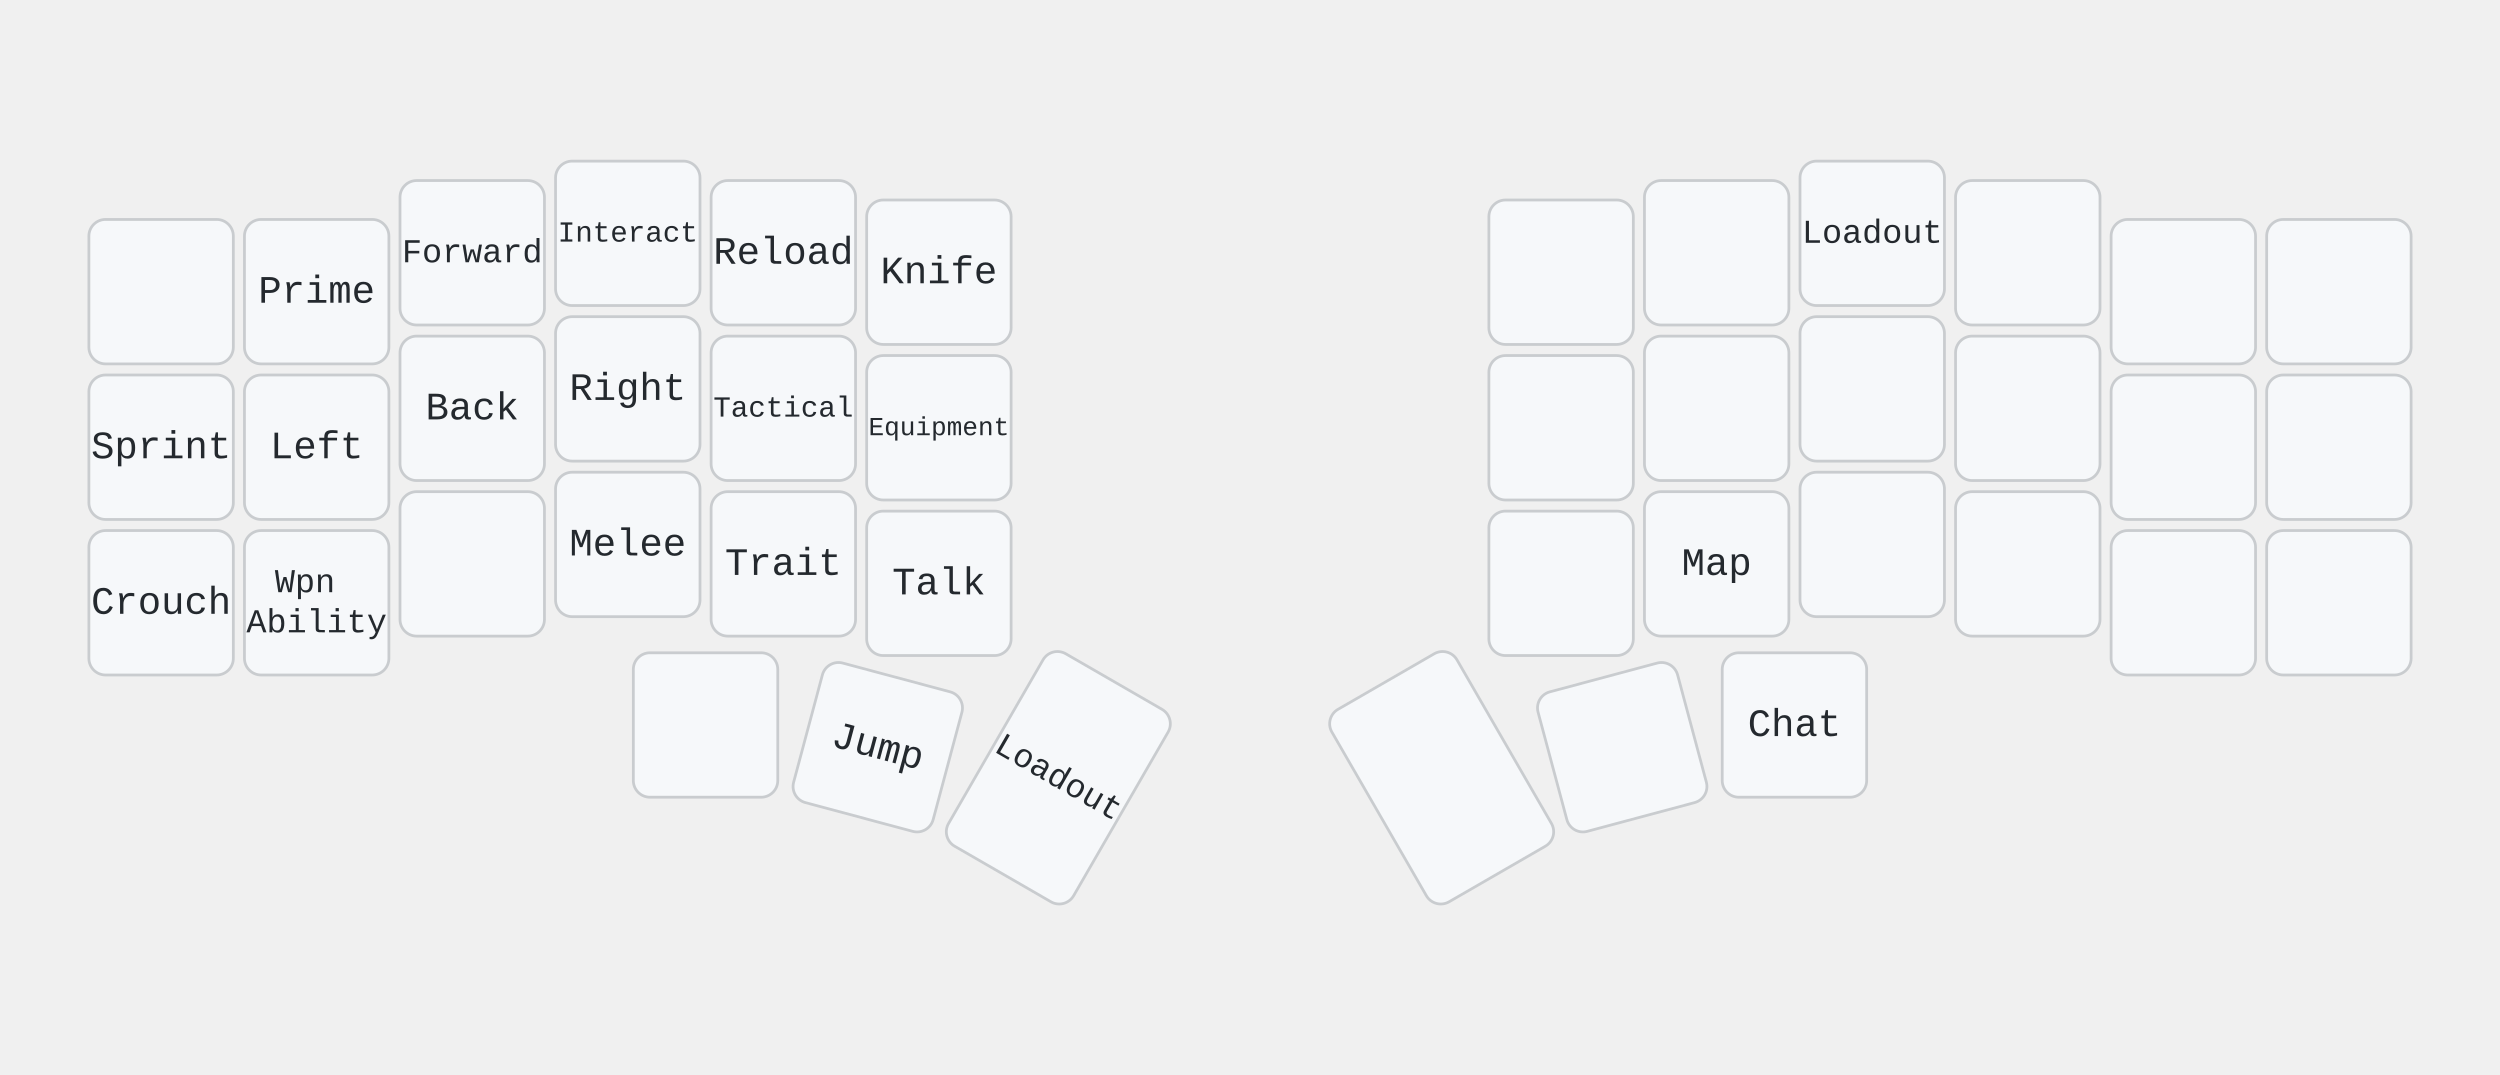
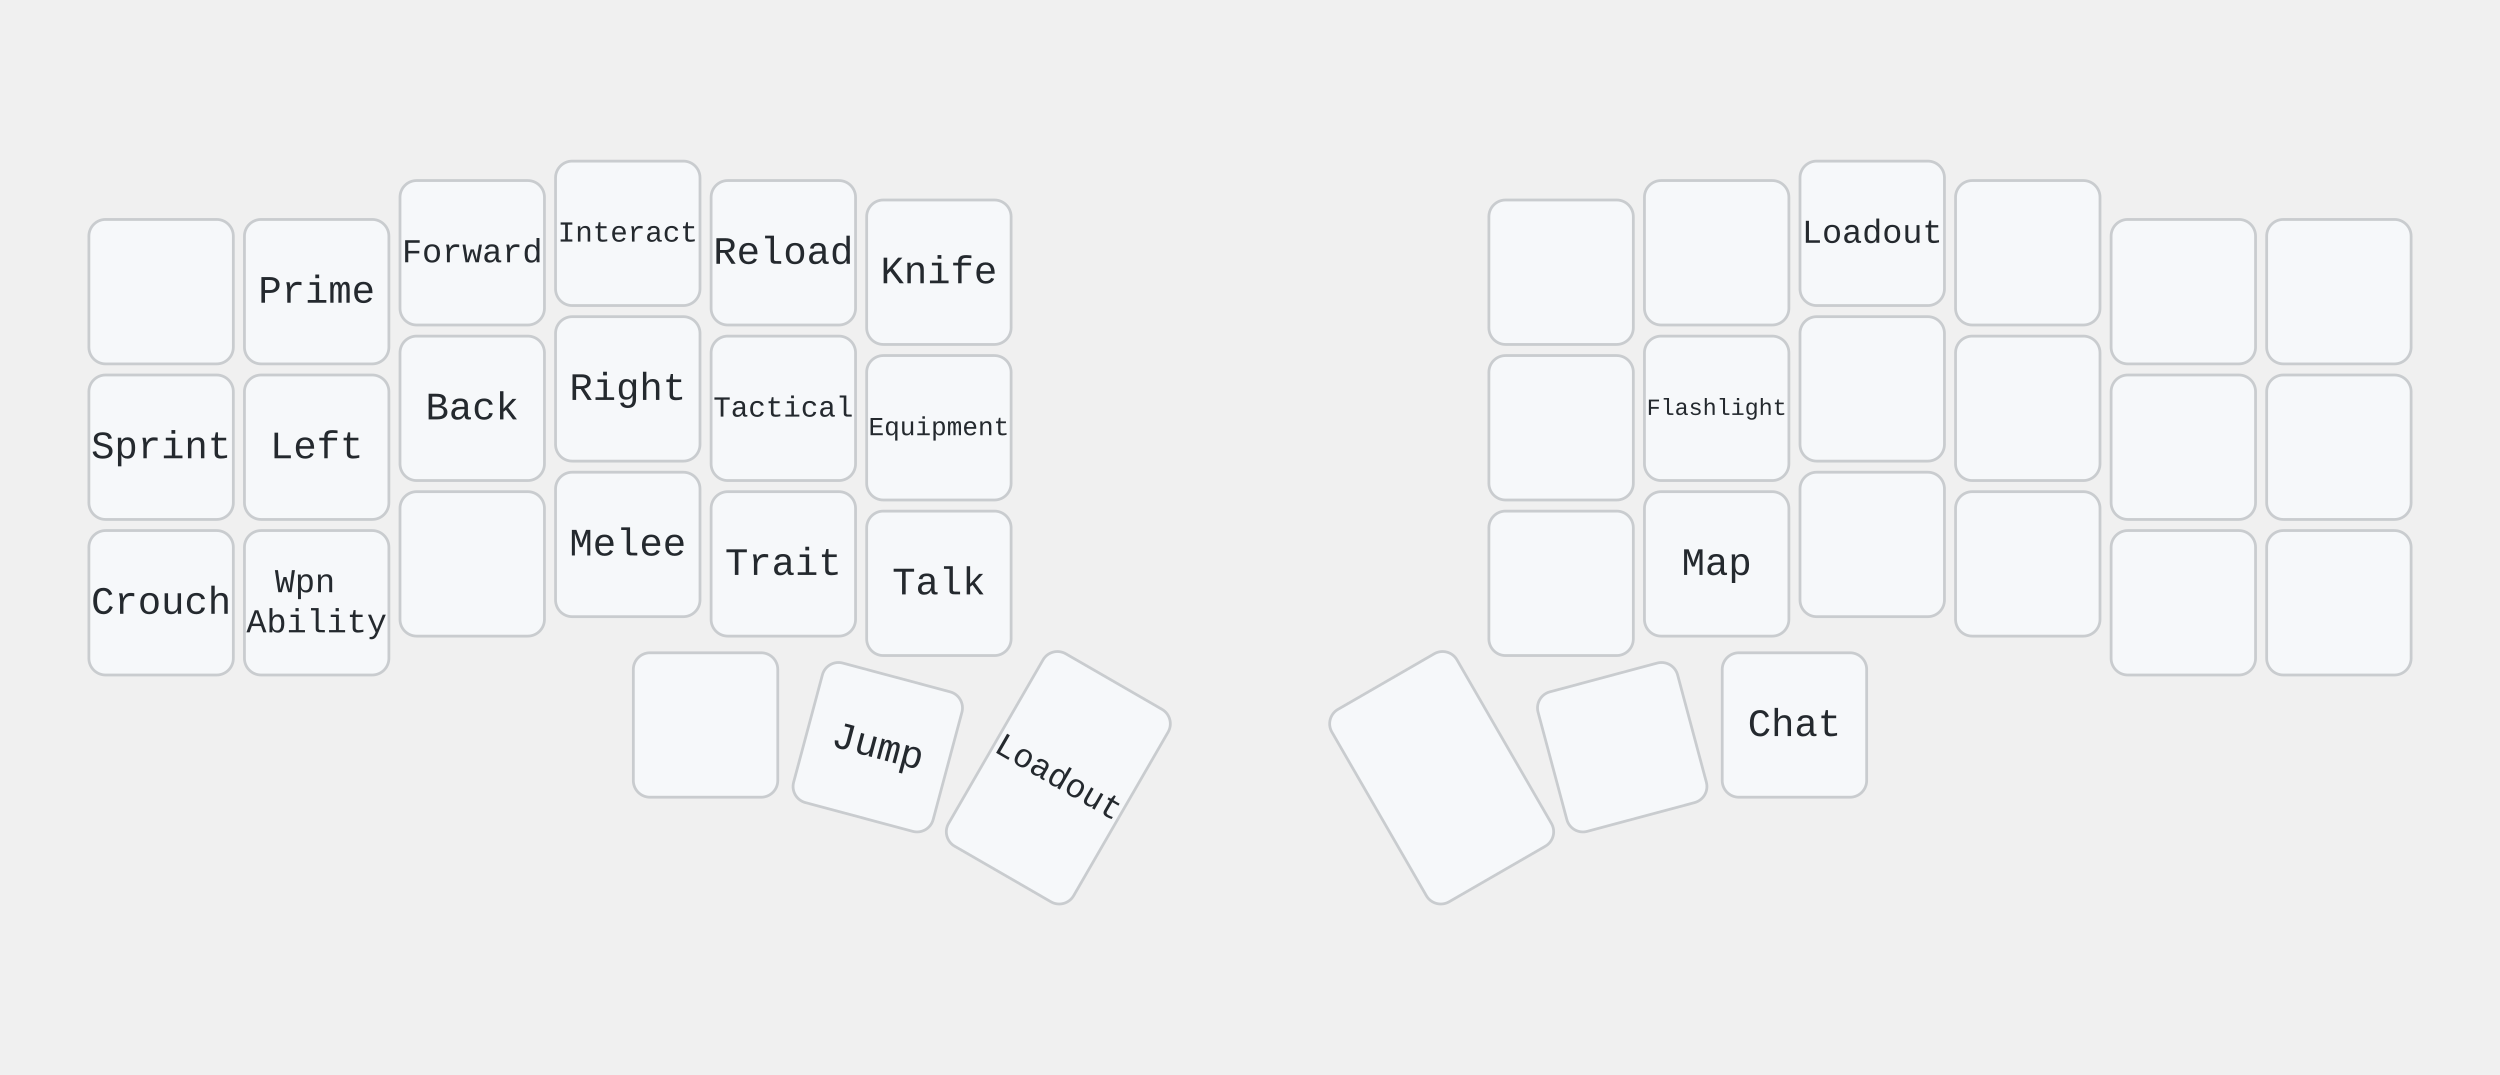
<svg xmlns="http://www.w3.org/2000/svg" width="900" height="387" viewBox="0 0 900 387" class="keymap">
  <style>/* inherit to force styles through use tags */
svg path {
    fill: inherit;
}

/* font and background color specifications */
svg.keymap {
    font-family: SFMono-Regular,Consolas,Liberation Mono,Menlo,monospace;
    font-size: 14px;
    font-kerning: normal;
    text-rendering: optimizeLegibility;
    fill: #24292e;
}

/* default key styling */
rect.key {
    fill: #f6f8fa;
}

rect.key, rect.combo {
    stroke: #c9cccf;
    stroke-width: 1;
}

/* default key side styling, only used is draw_key_sides is set */
rect.side {
    filter: brightness(90%);
}

/* color accent for combo boxes */
rect.combo, rect.combo-separate {
    fill: #cdf;
}

/* color accent for held keys */
rect.held, rect.combo.held {
    fill: #fdd;
}

/* color accent for ghost (optional) keys */
rect.ghost, rect.combo.ghost {
    stroke-dasharray: 4, 4;
    stroke-width: 2;
}

text {
    text-anchor: middle;
    dominant-baseline: middle;
}

/* styling for layer labels */
text.label {
    font-weight: bold;
    text-anchor: start;
    stroke: white;
    stroke-width: 4;
    paint-order: stroke;
}

/* styling for optional footer */
text.footer {
    text-anchor: end;
    dominant-baseline: auto;
    stroke: white;
    stroke-width: 4;
    paint-order: stroke;
}

/* styling for combo tap, and key non-tap label text */
- text.combo, text.hold, text.shifted, text.left, text.right {
+ text.combo, text.hold, text.shifted, text.left, text.right, text.tl, text.tr, text.bl, text.br {
    font-size: 11px;
}

- text.hold {
+ text.hold, text.bl, text.br {
    text-anchor: middle;
    dominant-baseline: auto;
}

- text.shifted {
+ text.shifted, text.tl, text.tr {
    text-anchor: middle;
    dominant-baseline: hanging;
}

- text.left {
+ text.left, text.tl, text.bl {
    text-anchor: start;
}

- text.right {
+ text.right, text.tr, text.br {
    text-anchor: end;
}

text.layer-activator {
    text-decoration: underline;
}

/* styling for hold/shifted label text in combo box */
text.combo.hold, text.combo.shifted, text.combo.left, text.combo.right {
    font-size: 8px;
}

/* lighter symbol for transparent keys */
text.trans {
    fill: #7b7e81;
}

/* styling for combo dendrons */
path.combo {
    stroke-width: 1;
    stroke: gray;
    fill: none;
}

/* Start Tabler Icons Cleanup */
/* cannot use height/width with glyphs */
.icon-tabler &gt; path {
    fill: inherit;
    stroke: inherit;
    stroke-width: 2;
}
/* hide tabler's default box */
.icon-tabler &gt; path[stroke="none"][fill="none"] {
    visibility: hidden;
}
/* End Tabler Icons Cleanup */
</style>
  <g transform="translate(30, 0)" class="layer-Marathon">
    <g transform="translate(0, 56)">
      <g transform="translate(28, 49)" class="key keypos-0">
        <rect rx="6" ry="6" x="-26" y="-26" width="52" height="52" class="key" />
      </g>
      <g transform="translate(84, 49)" class="key keypos-1">
        <rect rx="6" ry="6" x="-26" y="-26" width="52" height="52" class="key" />
        <text x="0" y="0" class="key tap">Prime</text>
      </g>
      <g transform="translate(140, 35)" class="key keypos-2">
        <rect rx="6" ry="6" x="-26" y="-26" width="52" height="52" class="key" />
        <text x="0" y="0" class="key tap">
          <tspan style="font-size: 86%">Forward</tspan>
        </text>
      </g>
      <g transform="translate(196, 28)" class="key keypos-3">
        <rect rx="6" ry="6" x="-26" y="-26" width="52" height="52" class="key" />
        <text x="0" y="0" class="key tap">
          <tspan style="font-size: 75%">Interact</tspan>
        </text>
      </g>
      <g transform="translate(252, 35)" class="key keypos-4">
        <rect rx="6" ry="6" x="-26" y="-26" width="52" height="52" class="key" />
        <text x="0" y="0" class="key tap">Reload</text>
      </g>
      <g transform="translate(308, 42)" class="key keypos-5">
        <rect rx="6" ry="6" x="-26" y="-26" width="52" height="52" class="key" />
        <text x="0" y="0" class="key tap">Knife</text>
      </g>
      <g transform="translate(532, 42)" class="key keypos-6">
        <rect rx="6" ry="6" x="-26" y="-26" width="52" height="52" class="key" />
      </g>
      <g transform="translate(588, 35)" class="key keypos-7">
        <rect rx="6" ry="6" x="-26" y="-26" width="52" height="52" class="key" />
      </g>
      <g transform="translate(644, 28)" class="key keypos-8">
        <rect rx="6" ry="6" x="-26" y="-26" width="52" height="52" class="key" />
        <text x="0" y="0" class="key tap">
          <tspan style="font-size: 86%">Loadout</tspan>
        </text>
      </g>
      <g transform="translate(700, 35)" class="key keypos-9">
        <rect rx="6" ry="6" x="-26" y="-26" width="52" height="52" class="key" />
      </g>
      <g transform="translate(756, 49)" class="key keypos-10">
        <rect rx="6" ry="6" x="-26" y="-26" width="52" height="52" class="key" />
      </g>
      <g transform="translate(812, 49)" class="key keypos-11">
        <rect rx="6" ry="6" x="-26" y="-26" width="52" height="52" class="key" />
      </g>
      <g transform="translate(28, 105)" class="key keypos-12">
        <rect rx="6" ry="6" x="-26" y="-26" width="52" height="52" class="key" />
        <text x="0" y="0" class="key tap">Sprint</text>
      </g>
      <g transform="translate(84, 105)" class="key keypos-13">
        <rect rx="6" ry="6" x="-26" y="-26" width="52" height="52" class="key" />
        <text x="0" y="0" class="key tap">Left</text>
      </g>
      <g transform="translate(140, 91)" class="key keypos-14">
        <rect rx="6" ry="6" x="-26" y="-26" width="52" height="52" class="key" />
        <text x="0" y="0" class="key tap">Back</text>
      </g>
      <g transform="translate(196, 84)" class="key keypos-15">
        <rect rx="6" ry="6" x="-26" y="-26" width="52" height="52" class="key" />
        <text x="0" y="0" class="key tap">Right</text>
      </g>
      <g transform="translate(252, 91)" class="key keypos-16">
        <rect rx="6" ry="6" x="-26" y="-26" width="52" height="52" class="key" />
        <text x="0" y="0" class="key tap">
          <tspan style="font-size: 75%">Tactical</tspan>
        </text>
      </g>
      <g transform="translate(308, 98)" class="key keypos-17">
        <rect rx="6" ry="6" x="-26" y="-26" width="52" height="52" class="key" />
        <text x="0" y="0" class="key tap">
          <tspan style="font-size: 67%">Equipment</tspan>
        </text>
      </g>
      <g transform="translate(532, 98)" class="key keypos-18">
        <rect rx="6" ry="6" x="-26" y="-26" width="52" height="52" class="key" />
      </g>
      <g transform="translate(588, 91)" class="key keypos-19">
        <rect rx="6" ry="6" x="-26" y="-26" width="52" height="52" class="key" />
+         <text x="0" y="0" class="key tap">
+           <tspan style="font-size: 60%">Flashlight</tspan>
+         </text>
      </g>
      <g transform="translate(644, 84)" class="key keypos-20">
        <rect rx="6" ry="6" x="-26" y="-26" width="52" height="52" class="key" />
      </g>
      <g transform="translate(700, 91)" class="key keypos-21">
        <rect rx="6" ry="6" x="-26" y="-26" width="52" height="52" class="key" />
      </g>
      <g transform="translate(756, 105)" class="key keypos-22">
        <rect rx="6" ry="6" x="-26" y="-26" width="52" height="52" class="key" />
      </g>
      <g transform="translate(812, 105)" class="key keypos-23">
        <rect rx="6" ry="6" x="-26" y="-26" width="52" height="52" class="key" />
      </g>
      <g transform="translate(28, 161)" class="key keypos-24">
        <rect rx="6" ry="6" x="-26" y="-26" width="52" height="52" class="key" />
        <text x="0" y="0" class="key tap">Crouch</text>
      </g>
      <g transform="translate(84, 161)" class="key keypos-25">
        <rect rx="6" ry="6" x="-26" y="-26" width="52" height="52" class="key" />
        <text x="0" y="0" class="key tap">
          <tspan x="0" dy="-0.6em" style="font-size: 86%">Wpn</tspan>
          <tspan x="0" dy="1.2em" style="font-size: 86%">Ability</tspan>
        </text>
      </g>
      <g transform="translate(140, 147)" class="key keypos-26">
        <rect rx="6" ry="6" x="-26" y="-26" width="52" height="52" class="key" />
      </g>
      <g transform="translate(196, 140)" class="key keypos-27">
        <rect rx="6" ry="6" x="-26" y="-26" width="52" height="52" class="key" />
        <text x="0" y="0" class="key tap">Melee</text>
      </g>
      <g transform="translate(252, 147)" class="key keypos-28">
        <rect rx="6" ry="6" x="-26" y="-26" width="52" height="52" class="key" />
        <text x="0" y="0" class="key tap">Trait</text>
      </g>
      <g transform="translate(308, 154)" class="key keypos-29">
        <rect rx="6" ry="6" x="-26" y="-26" width="52" height="52" class="key" />
        <text x="0" y="0" class="key tap">Talk</text>
      </g>
      <g transform="translate(532, 154)" class="key keypos-30">
        <rect rx="6" ry="6" x="-26" y="-26" width="52" height="52" class="key" />
      </g>
      <g transform="translate(588, 147)" class="key keypos-31">
        <rect rx="6" ry="6" x="-26" y="-26" width="52" height="52" class="key" />
        <text x="0" y="0" class="key tap">Map</text>
      </g>
      <g transform="translate(644, 140)" class="key keypos-32">
        <rect rx="6" ry="6" x="-26" y="-26" width="52" height="52" class="key" />
      </g>
      <g transform="translate(700, 147)" class="key keypos-33">
        <rect rx="6" ry="6" x="-26" y="-26" width="52" height="52" class="key" />
      </g>
      <g transform="translate(756, 161)" class="key keypos-34">
        <rect rx="6" ry="6" x="-26" y="-26" width="52" height="52" class="key" />
      </g>
      <g transform="translate(812, 161)" class="key keypos-35">
        <rect rx="6" ry="6" x="-26" y="-26" width="52" height="52" class="key" />
      </g>
      <g transform="translate(224, 205)" class="key keypos-36">
        <rect rx="6" ry="6" x="-26" y="-26" width="52" height="52" class="key" />
      </g>
      <g transform="translate(286, 213) rotate(15.0)" class="key keypos-37">
        <rect rx="6" ry="6" x="-26" y="-26" width="52" height="52" class="key" />
        <text x="0" y="0" class="key tap">Jump</text>
      </g>
      <g transform="translate(351, 224) rotate(30.0)" class="key keypos-38">
        <rect rx="6" ry="6" x="-26" y="-40" width="52" height="80" class="key" />
        <text x="0" y="0" class="key tap">
          <tspan style="font-size: 86%">Loadout</tspan>
        </text>
      </g>
      <g transform="translate(489, 224) rotate(-30.0)" class="key keypos-39">
        <rect rx="6" ry="6" x="-26" y="-40" width="52" height="80" class="key" />
      </g>
      <g transform="translate(554, 213) rotate(-15.0)" class="key keypos-40">
        <rect rx="6" ry="6" x="-26" y="-26" width="52" height="52" class="key" />
      </g>
      <g transform="translate(616, 205)" class="key keypos-41">
        <rect rx="6" ry="6" x="-26" y="-26" width="52" height="52" class="key" />
        <text x="0" y="0" class="key tap">Chat</text>
      </g>
    </g>
  </g>
</svg>
